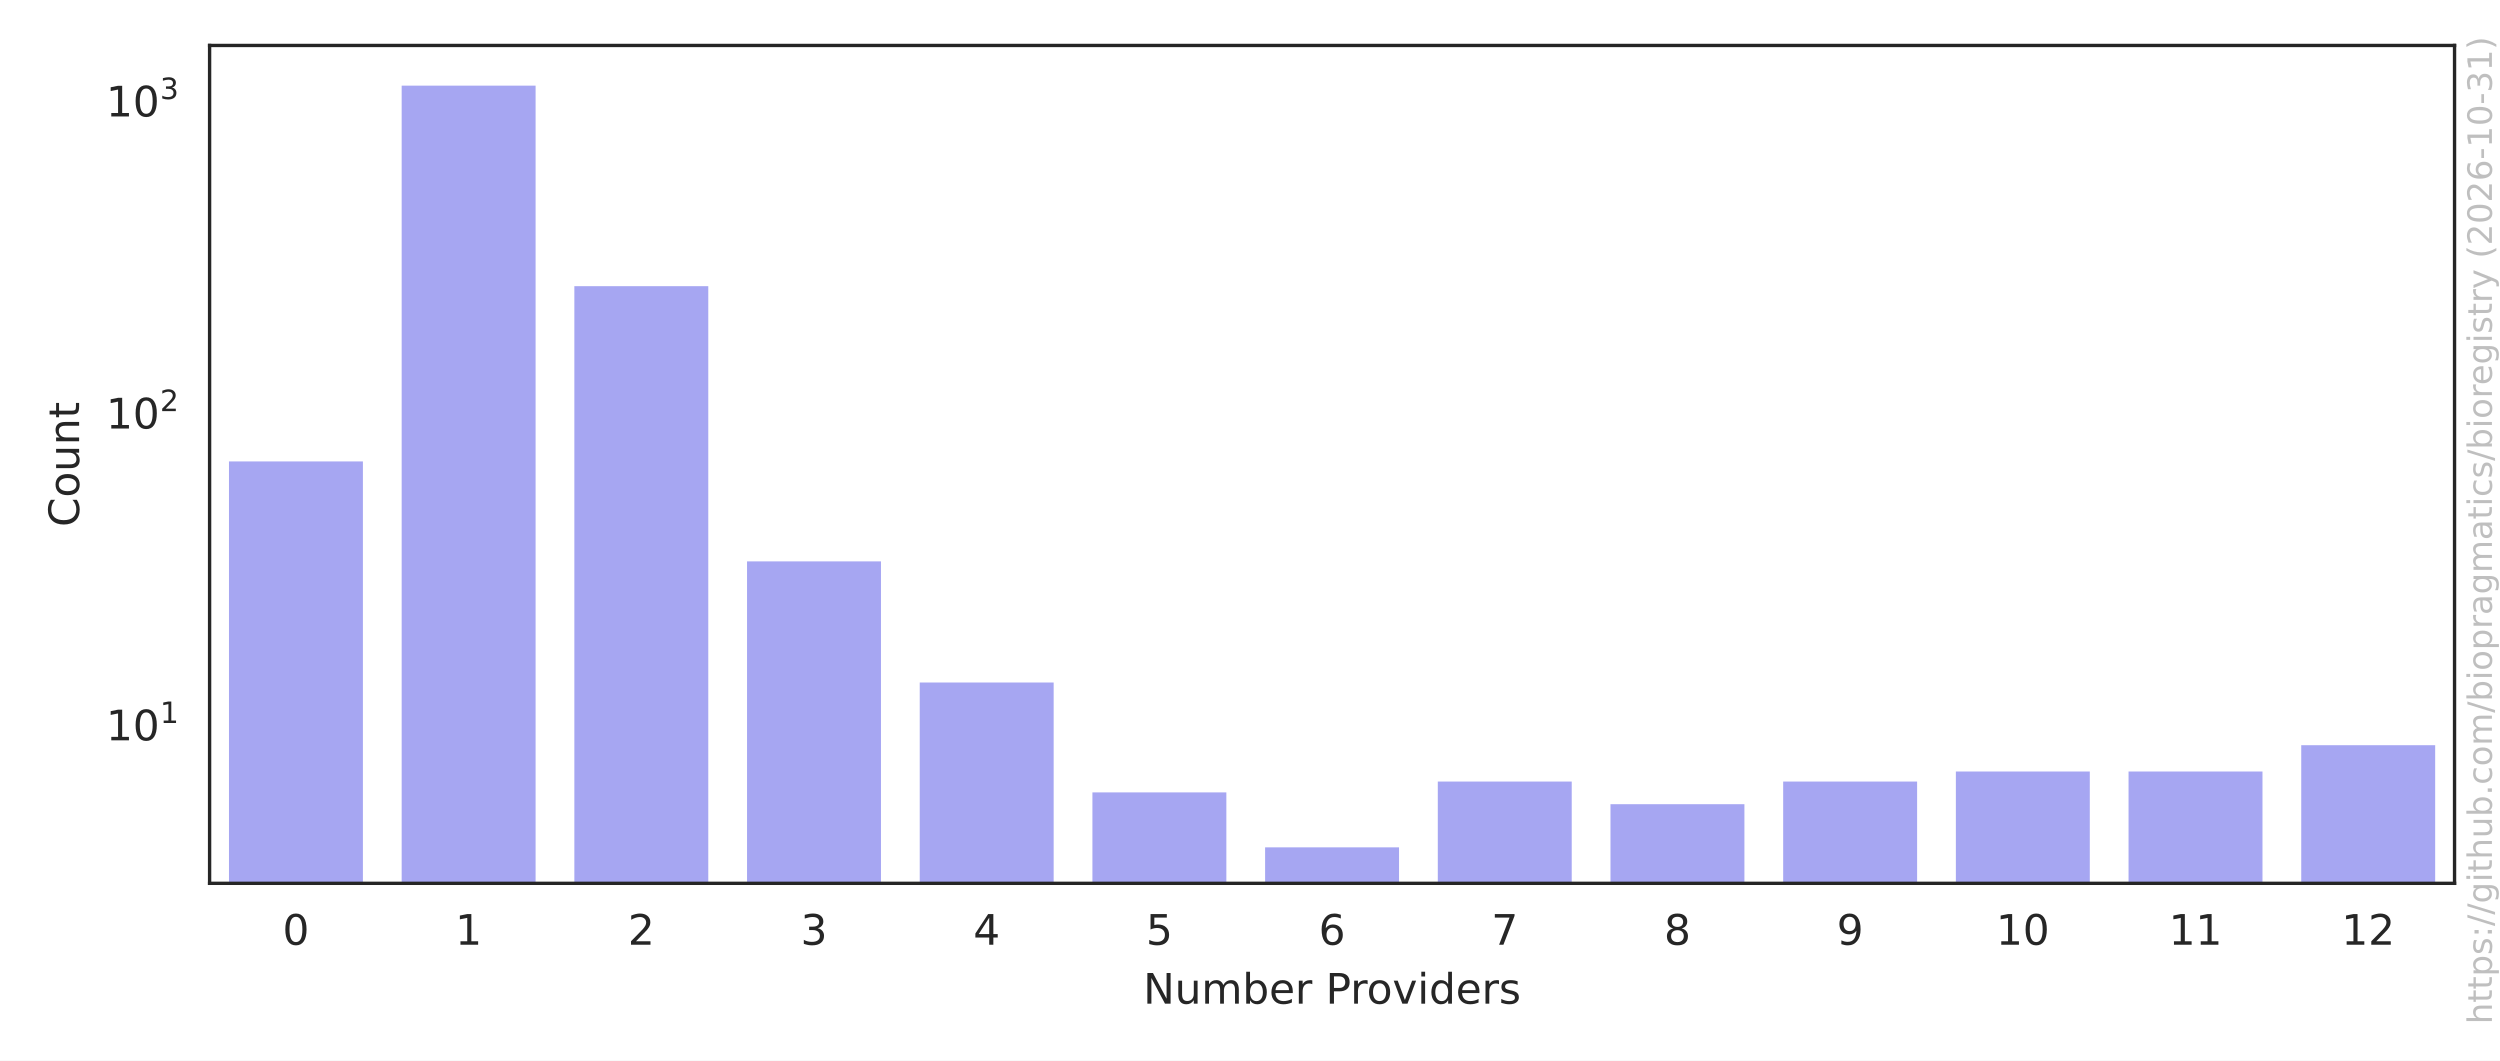
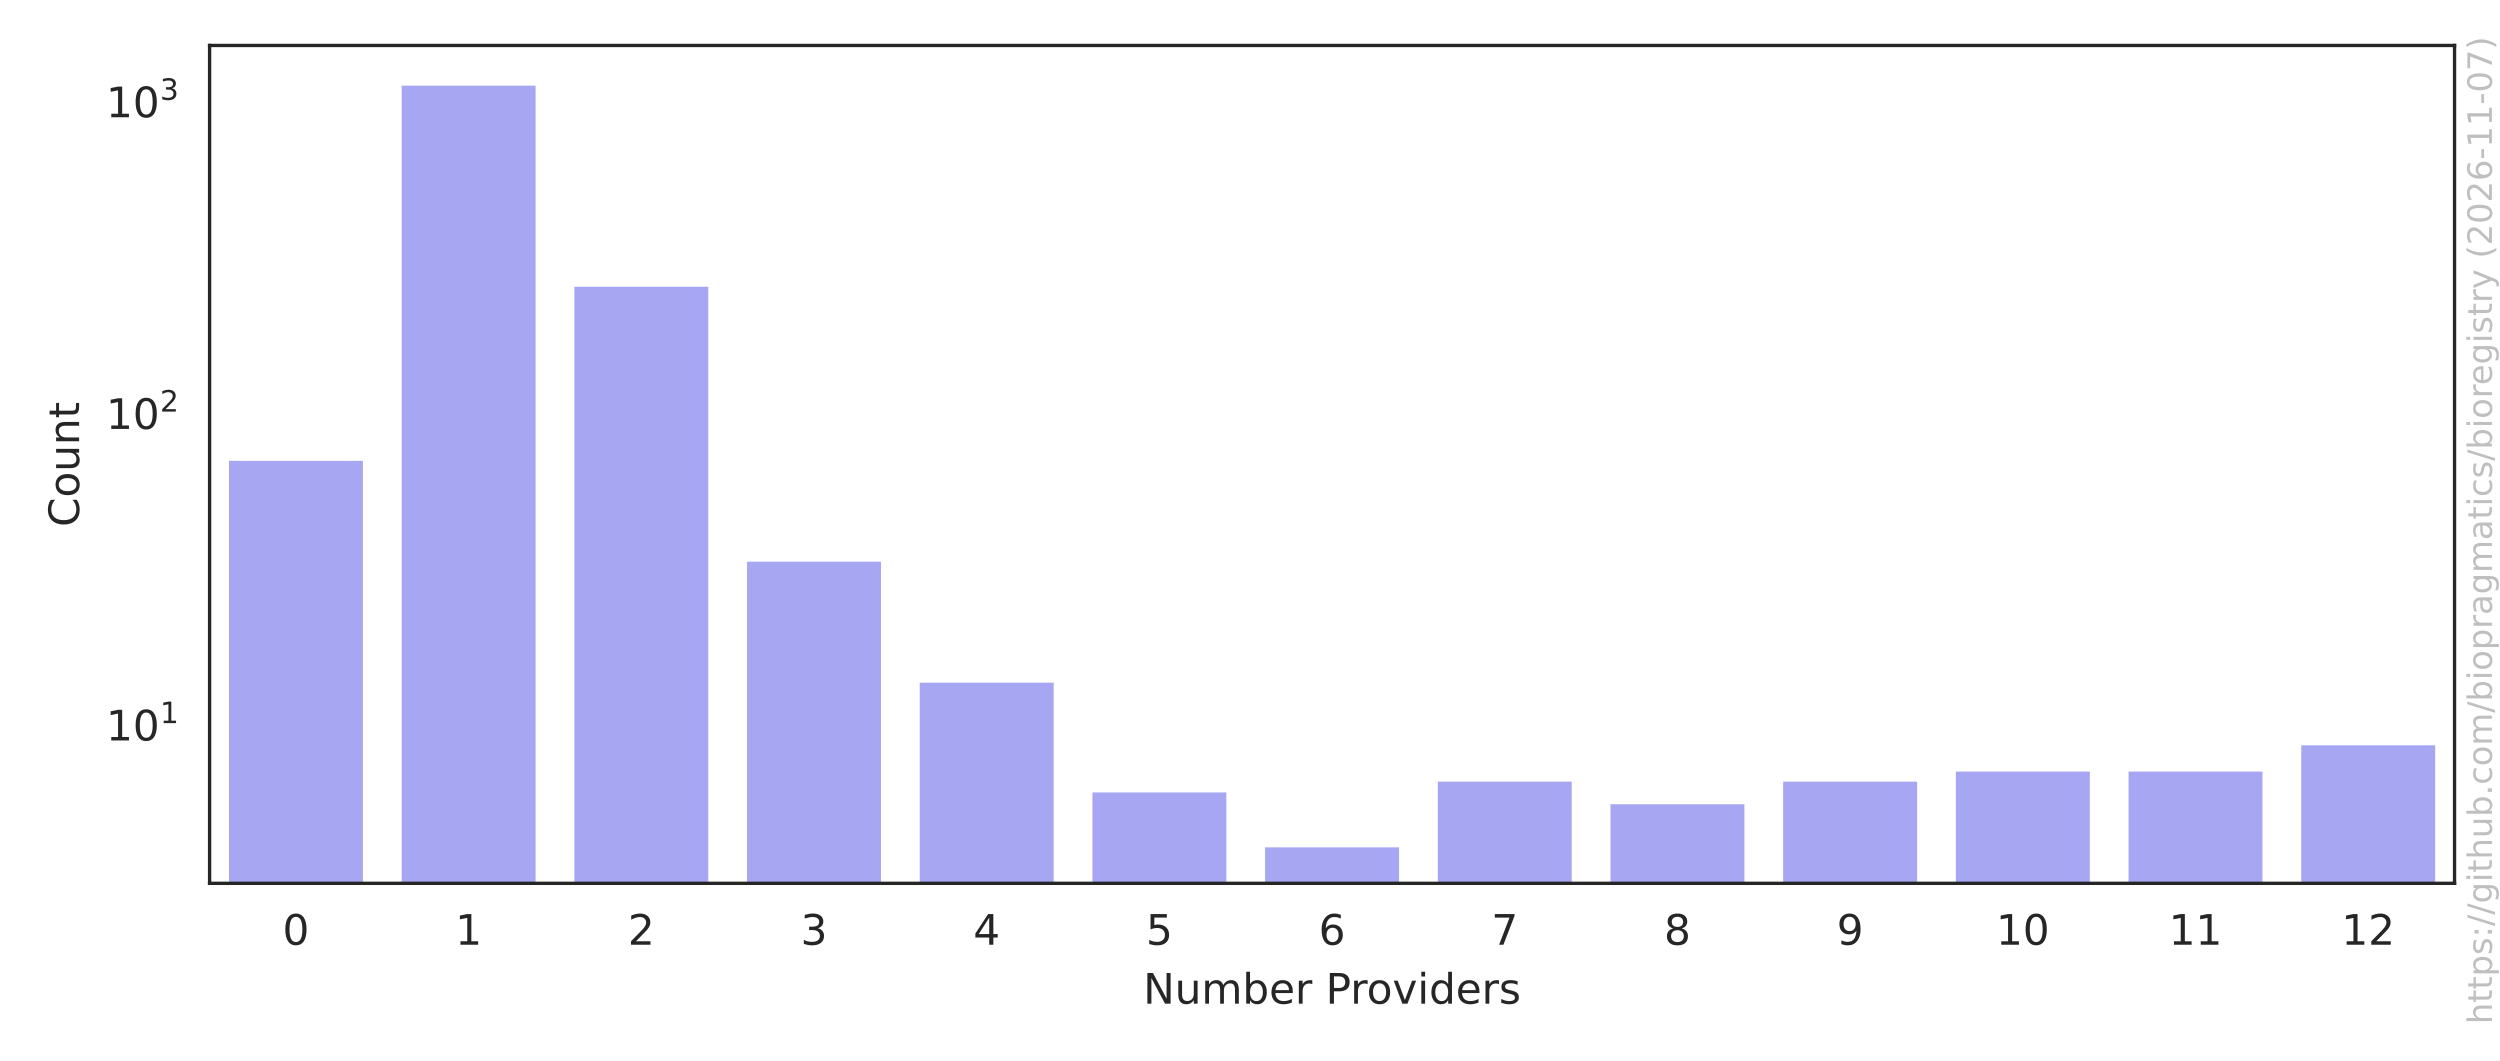
<svg xmlns="http://www.w3.org/2000/svg" xmlns:xlink="http://www.w3.org/1999/xlink" width="594pt" height="252pt" viewBox="0 0 594 252" version="1.1">
  <defs>
    <style type="text/css">*{stroke-linejoin: round; stroke-linecap: butt}</style>
  </defs>
  <g id="figure_1">
    <g id="patch_1">
      <path d="M 0 252  L 594 252  L 594 0  L 0 0  z " style="fill: #ffffff" />
    </g>
    <g id="axes_1">
      <g id="patch_2">
        <path d="M 49.8 209.878  L 583.2 209.878  L 583.2 10.8  L 49.8 10.8  z " style="fill: #ffffff" />
      </g>
      <g id="matplotlib.axis_1">
        <g id="xtick_1">
          <g id="text_1">
            <g style="fill: #262626" transform="translate(67.13414 224.4753) scale(0.1 -0.1)">
              <defs>
                <path id="DejaVuSans-13" d="M 2034 4250  Q 1547 4250 1301 3770  Q 1056 3291 1056 2328  Q 1056 1369 1301 889  Q 1547 409 2034 409  Q 2525 409 2770 889  Q 3016 1369 3016 2328  Q 3016 3291 2770 3770  Q 2525 4250 2034 4250  z M 2034 4750  Q 2819 4750 3233 4129  Q 3647 3509 3647 2328  Q 3647 1150 3233 529  Q 2819 -91 2034 -91  Q 1250 -91 836 529  Q 422 1150 422 2328  Q 422 3509 836 4129  Q 1250 4750 2034 4750  z " transform="scale(0.015625)" />
              </defs>
              <use xlink:href="#DejaVuSans-13" />
            </g>
          </g>
        </g>
        <g id="xtick_2">
          <g id="text_2">
            <g style="fill: #262626" transform="translate(108.1649 224.4753) scale(0.1 -0.1)">
              <defs>
                <path id="DejaVuSans-14" d="M 794 531  L 1825 531  L 1825 4091  L 703 3866  L 703 4441  L 1819 4666  L 2450 4666  L 2450 531  L 3481 531  L 3481 0  L 794 0  L 794 531  z " transform="scale(0.015625)" />
              </defs>
              <use xlink:href="#DejaVuSans-14" />
            </g>
          </g>
        </g>
        <g id="xtick_3">
          <g id="text_3">
            <g style="fill: #262626" transform="translate(149.1957 224.4753) scale(0.1 -0.1)">
              <defs>
                <path id="DejaVuSans-15" d="M 1228 531  L 3431 531  L 3431 0  L 469 0  L 469 531  Q 828 903 1448 1529  Q 2069 2156 2228 2338  Q 2531 2678 2651 2914  Q 2772 3150 2772 3378  Q 2772 3750 2511 3984  Q 2250 4219 1831 4219  Q 1534 4219 1204 4116  Q 875 4013 500 3803  L 500 4441  Q 881 4594 1212 4672  Q 1544 4750 1819 4750  Q 2544 4750 2975 4387  Q 3406 4025 3406 3419  Q 3406 3131 3298 2873  Q 3191 2616 2906 2266  Q 2828 2175 2409 1742  Q 1991 1309 1228 531  z " transform="scale(0.015625)" />
              </defs>
              <use xlink:href="#DejaVuSans-15" />
            </g>
          </g>
        </g>
        <g id="xtick_4">
          <g id="text_4">
            <g style="fill: #262626" transform="translate(190.2264 224.4753) scale(0.1 -0.1)">
              <defs>
                <path id="DejaVuSans-16" d="M 2597 2516  Q 3050 2419 3304 2112  Q 3559 1806 3559 1356  Q 3559 666 3084 287  Q 2609 -91 1734 -91  Q 1441 -91 1130 -33  Q 819 25 488 141  L 488 750  Q 750 597 1062 519  Q 1375 441 1716 441  Q 2309 441 2620 675  Q 2931 909 2931 1356  Q 2931 1769 2642 2001  Q 2353 2234 1838 2234  L 1294 2234  L 1294 2753  L 1863 2753  Q 2328 2753 2575 2939  Q 2822 3125 2822 3475  Q 2822 3834 2567 4026  Q 2313 4219 1838 4219  Q 1578 4219 1281 4162  Q 984 4106 628 3988  L 628 4550  Q 988 4650 1302 4700  Q 1616 4750 1894 4750  Q 2613 4750 3031 4423  Q 3450 4097 3450 3541  Q 3450 3153 3228 2886  Q 3006 2619 2597 2516  z " transform="scale(0.015625)" />
              </defs>
              <use xlink:href="#DejaVuSans-16" />
            </g>
          </g>
        </g>
        <g id="xtick_5">
          <g id="text_5">
            <g style="fill: #262626" transform="translate(231.2572 224.4753) scale(0.1 -0.1)">
              <defs>
                <path id="DejaVuSans-17" d="M 2419 4116  L 825 1625  L 2419 1625  L 2419 4116  z M 2253 4666  L 3047 4666  L 3047 1625  L 3713 1625  L 3713 1100  L 3047 1100  L 3047 0  L 2419 0  L 2419 1100  L 313 1100  L 313 1709  L 2253 4666  z " transform="scale(0.015625)" />
              </defs>
              <use xlink:href="#DejaVuSans-17" />
            </g>
          </g>
        </g>
        <g id="xtick_6">
          <g id="text_6">
            <g style="fill: #262626" transform="translate(272.288 224.4753) scale(0.1 -0.1)">
              <defs>
                <path id="DejaVuSans-18" d="M 691 4666  L 3169 4666  L 3169 4134  L 1269 4134  L 1269 2991  Q 1406 3038 1543 3061  Q 1681 3084 1819 3084  Q 2600 3084 3056 2656  Q 3513 2228 3513 1497  Q 3513 744 3044 326  Q 2575 -91 1722 -91  Q 1428 -91 1123 -41  Q 819 9 494 109  L 494 744  Q 775 591 1075 516  Q 1375 441 1709 441  Q 2250 441 2565 725  Q 2881 1009 2881 1497  Q 2881 1984 2565 2268  Q 2250 2553 1709 2553  Q 1456 2553 1204 2497  Q 953 2441 691 2322  L 691 4666  z " transform="scale(0.015625)" />
              </defs>
              <use xlink:href="#DejaVuSans-18" />
            </g>
          </g>
        </g>
        <g id="xtick_7">
          <g id="text_7">
            <g style="fill: #262626" transform="translate(313.3188 224.4753) scale(0.1 -0.1)">
              <defs>
                <path id="DejaVuSans-19" d="M 2113 2584  Q 1688 2584 1439 2293  Q 1191 2003 1191 1497  Q 1191 994 1439 701  Q 1688 409 2113 409  Q 2538 409 2786 701  Q 3034 994 3034 1497  Q 3034 2003 2786 2293  Q 2538 2584 2113 2584  z M 3366 4563  L 3366 3988  Q 3128 4100 2886 4159  Q 2644 4219 2406 4219  Q 1781 4219 1451 3797  Q 1122 3375 1075 2522  Q 1259 2794 1537 2939  Q 1816 3084 2150 3084  Q 2853 3084 3261 2657  Q 3669 2231 3669 1497  Q 3669 778 3244 343  Q 2819 -91 2113 -91  Q 1303 -91 875 529  Q 447 1150 447 2328  Q 447 3434 972 4092  Q 1497 4750 2381 4750  Q 2619 4750 2861 4703  Q 3103 4656 3366 4563  z " transform="scale(0.015625)" />
              </defs>
              <use xlink:href="#DejaVuSans-19" />
            </g>
          </g>
        </g>
        <g id="xtick_8">
          <g id="text_8">
            <g style="fill: #262626" transform="translate(354.3495 224.4753) scale(0.1 -0.1)">
              <defs>
                <path id="DejaVuSans-1a" d="M 525 4666  L 3525 4666  L 3525 4397  L 1831 0  L 1172 0  L 2766 4134  L 525 4134  L 525 4666  z " transform="scale(0.015625)" />
              </defs>
              <use xlink:href="#DejaVuSans-1a" />
            </g>
          </g>
        </g>
        <g id="xtick_9">
          <g id="text_9">
            <g style="fill: #262626" transform="translate(395.3803 224.4753) scale(0.1 -0.1)">
              <defs>
                <path id="DejaVuSans-1b" d="M 2034 2216  Q 1584 2216 1326 1975  Q 1069 1734 1069 1313  Q 1069 891 1326 650  Q 1584 409 2034 409  Q 2484 409 2743 651  Q 3003 894 3003 1313  Q 3003 1734 2745 1975  Q 2488 2216 2034 2216  z M 1403 2484  Q 997 2584 770 2862  Q 544 3141 544 3541  Q 544 4100 942 4425  Q 1341 4750 2034 4750  Q 2731 4750 3128 4425  Q 3525 4100 3525 3541  Q 3525 3141 3298 2862  Q 3072 2584 2669 2484  Q 3125 2378 3379 2068  Q 3634 1759 3634 1313  Q 3634 634 3220 271  Q 2806 -91 2034 -91  Q 1263 -91 848 271  Q 434 634 434 1313  Q 434 1759 690 2068  Q 947 2378 1403 2484  z M 1172 3481  Q 1172 3119 1398 2916  Q 1625 2713 2034 2713  Q 2441 2713 2670 2916  Q 2900 3119 2900 3481  Q 2900 3844 2670 4047  Q 2441 4250 2034 4250  Q 1625 4250 1398 4047  Q 1172 3844 1172 3481  z " transform="scale(0.015625)" />
              </defs>
              <use xlink:href="#DejaVuSans-1b" />
            </g>
          </g>
        </g>
        <g id="xtick_10">
          <g id="text_10">
            <g style="fill: #262626" transform="translate(436.4111 224.4753) scale(0.1 -0.1)">
              <defs>
                <path id="DejaVuSans-1c" d="M 703 97  L 703 672  Q 941 559 1184 500  Q 1428 441 1663 441  Q 2288 441 2617 861  Q 2947 1281 2994 2138  Q 2813 1869 2534 1725  Q 2256 1581 1919 1581  Q 1219 1581 811 2004  Q 403 2428 403 3163  Q 403 3881 828 4315  Q 1253 4750 1959 4750  Q 2769 4750 3195 4129  Q 3622 3509 3622 2328  Q 3622 1225 3098 567  Q 2575 -91 1691 -91  Q 1453 -91 1209 -44  Q 966 3 703 97  z M 1959 2075  Q 2384 2075 2632 2365  Q 2881 2656 2881 3163  Q 2881 3666 2632 3958  Q 2384 4250 1959 4250  Q 1534 4250 1286 3958  Q 1038 3666 1038 3163  Q 1038 2656 1286 2365  Q 1534 2075 1959 2075  z " transform="scale(0.015625)" />
              </defs>
              <use xlink:href="#DejaVuSans-1c" />
            </g>
          </g>
        </g>
        <g id="xtick_11">
          <g id="text_11">
            <g style="fill: #262626" transform="translate(474.2606 224.4753) scale(0.1 -0.1)">
              <use xlink:href="#DejaVuSans-14" />
              <use xlink:href="#DejaVuSans-13" transform="translate(63.625 0)" />
            </g>
          </g>
        </g>
        <g id="xtick_12">
          <g id="text_12">
            <g style="fill: #262626" transform="translate(515.2913 224.4753) scale(0.1 -0.1)">
              <use xlink:href="#DejaVuSans-14" />
              <use xlink:href="#DejaVuSans-14" transform="translate(63.625 0)" />
            </g>
          </g>
        </g>
        <g id="xtick_13">
          <g id="text_13">
            <g style="fill: #262626" transform="translate(556.3221 224.4753) scale(0.1 -0.1)">
              <use xlink:href="#DejaVuSans-14" />
              <use xlink:href="#DejaVuSans-15" transform="translate(63.625 0)" />
            </g>
          </g>
        </g>
        <g id="text_14">
          <g style="fill: #262626" transform="translate(271.6336 238.4761) scale(0.1 -0.1)">
            <defs>
              <path id="DejaVuSans-31" d="M 628 4666  L 1478 4666  L 3547 763  L 3547 4666  L 4159 4666  L 4159 0  L 3309 0  L 1241 3903  L 1241 0  L 628 0  L 628 4666  z " transform="scale(0.015625)" />
              <path id="DejaVuSans-58" d="M 544 1381  L 544 3500  L 1119 3500  L 1119 1403  Q 1119 906 1312 657  Q 1506 409 1894 409  Q 2359 409 2629 706  Q 2900 1003 2900 1516  L 2900 3500  L 3475 3500  L 3475 0  L 2900 0  L 2900 538  Q 2691 219 2414 64  Q 2138 -91 1772 -91  Q 1169 -91 856 284  Q 544 659 544 1381  z M 1991 3584  L 1991 3584  z " transform="scale(0.015625)" />
              <path id="DejaVuSans-50" d="M 3328 2828  Q 3544 3216 3844 3400  Q 4144 3584 4550 3584  Q 5097 3584 5394 3201  Q 5691 2819 5691 2113  L 5691 0  L 5113 0  L 5113 2094  Q 5113 2597 4934 2840  Q 4756 3084 4391 3084  Q 3944 3084 3684 2787  Q 3425 2491 3425 1978  L 3425 0  L 2847 0  L 2847 2094  Q 2847 2600 2669 2842  Q 2491 3084 2119 3084  Q 1678 3084 1418 2786  Q 1159 2488 1159 1978  L 1159 0  L 581 0  L 581 3500  L 1159 3500  L 1159 2956  Q 1356 3278 1631 3431  Q 1906 3584 2284 3584  Q 2666 3584 2933 3390  Q 3200 3197 3328 2828  z " transform="scale(0.015625)" />
              <path id="DejaVuSans-45" d="M 3116 1747  Q 3116 2381 2855 2742  Q 2594 3103 2138 3103  Q 1681 3103 1420 2742  Q 1159 2381 1159 1747  Q 1159 1113 1420 752  Q 1681 391 2138 391  Q 2594 391 2855 752  Q 3116 1113 3116 1747  z M 1159 2969  Q 1341 3281 1617 3432  Q 1894 3584 2278 3584  Q 2916 3584 3314 3078  Q 3713 2572 3713 1747  Q 3713 922 3314 415  Q 2916 -91 2278 -91  Q 1894 -91 1617 61  Q 1341 213 1159 525  L 1159 0  L 581 0  L 581 4863  L 1159 4863  L 1159 2969  z " transform="scale(0.015625)" />
              <path id="DejaVuSans-48" d="M 3597 1894  L 3597 1613  L 953 1613  Q 991 1019 1311 708  Q 1631 397 2203 397  Q 2534 397 2845 478  Q 3156 559 3463 722  L 3463 178  Q 3153 47 2828 -22  Q 2503 -91 2169 -91  Q 1331 -91 842 396  Q 353 884 353 1716  Q 353 2575 817 3079  Q 1281 3584 2069 3584  Q 2775 3584 3186 3129  Q 3597 2675 3597 1894  z M 3022 2063  Q 3016 2534 2758 2815  Q 2500 3097 2075 3097  Q 1594 3097 1305 2825  Q 1016 2553 972 2059  L 3022 2063  z " transform="scale(0.015625)" />
              <path id="DejaVuSans-55" d="M 2631 2963  Q 2534 3019 2420 3045  Q 2306 3072 2169 3072  Q 1681 3072 1420 2755  Q 1159 2438 1159 1844  L 1159 0  L 581 0  L 581 3500  L 1159 3500  L 1159 2956  Q 1341 3275 1631 3429  Q 1922 3584 2338 3584  Q 2397 3584 2469 3576  Q 2541 3569 2628 3553  L 2631 2963  z " transform="scale(0.015625)" />
              <path id="DejaVuSans-3" transform="scale(0.015625)" />
              <path id="DejaVuSans-33" d="M 1259 4147  L 1259 2394  L 2053 2394  Q 2494 2394 2734 2622  Q 2975 2850 2975 3272  Q 2975 3691 2734 3919  Q 2494 4147 2053 4147  L 1259 4147  z M 628 4666  L 2053 4666  Q 2838 4666 3239 4311  Q 3641 3956 3641 3272  Q 3641 2581 3239 2228  Q 2838 1875 2053 1875  L 1259 1875  L 1259 0  L 628 0  L 628 4666  z " transform="scale(0.015625)" />
              <path id="DejaVuSans-52" d="M 1959 3097  Q 1497 3097 1228 2736  Q 959 2375 959 1747  Q 959 1119 1226 758  Q 1494 397 1959 397  Q 2419 397 2687 759  Q 2956 1122 2956 1747  Q 2956 2369 2687 2733  Q 2419 3097 1959 3097  z M 1959 3584  Q 2709 3584 3137 3096  Q 3566 2609 3566 1747  Q 3566 888 3137 398  Q 2709 -91 1959 -91  Q 1206 -91 779 398  Q 353 888 353 1747  Q 353 2609 779 3096  Q 1206 3584 1959 3584  z " transform="scale(0.015625)" />
              <path id="DejaVuSans-59" d="M 191 3500  L 800 3500  L 1894 563  L 2988 3500  L 3597 3500  L 2284 0  L 1503 0  L 191 3500  z " transform="scale(0.015625)" />
              <path id="DejaVuSans-4c" d="M 603 3500  L 1178 3500  L 1178 0  L 603 0  L 603 3500  z M 603 4863  L 1178 4863  L 1178 4134  L 603 4134  L 603 4863  z " transform="scale(0.015625)" />
              <path id="DejaVuSans-47" d="M 2906 2969  L 2906 4863  L 3481 4863  L 3481 0  L 2906 0  L 2906 525  Q 2725 213 2448 61  Q 2172 -91 1784 -91  Q 1150 -91 751 415  Q 353 922 353 1747  Q 353 2572 751 3078  Q 1150 3584 1784 3584  Q 2172 3584 2448 3432  Q 2725 3281 2906 2969  z M 947 1747  Q 947 1113 1208 752  Q 1469 391 1925 391  Q 2381 391 2643 752  Q 2906 1113 2906 1747  Q 2906 2381 2643 2742  Q 2381 3103 1925 3103  Q 1469 3103 1208 2742  Q 947 2381 947 1747  z " transform="scale(0.015625)" />
              <path id="DejaVuSans-56" d="M 2834 3397  L 2834 2853  Q 2591 2978 2328 3040  Q 2066 3103 1784 3103  Q 1356 3103 1142 2972  Q 928 2841 928 2578  Q 928 2378 1081 2264  Q 1234 2150 1697 2047  L 1894 2003  Q 2506 1872 2764 1633  Q 3022 1394 3022 966  Q 3022 478 2636 193  Q 2250 -91 1575 -91  Q 1294 -91 989 -36  Q 684 19 347 128  L 347 722  Q 666 556 975 473  Q 1284 391 1588 391  Q 1994 391 2212 530  Q 2431 669 2431 922  Q 2431 1156 2273 1281  Q 2116 1406 1581 1522  L 1381 1569  Q 847 1681 609 1914  Q 372 2147 372 2553  Q 372 3047 722 3315  Q 1072 3584 1716 3584  Q 2034 3584 2315 3537  Q 2597 3491 2834 3397  z " transform="scale(0.015625)" />
            </defs>
            <use xlink:href="#DejaVuSans-31" />
            <use xlink:href="#DejaVuSans-58" transform="translate(74.8125 0)" />
            <use xlink:href="#DejaVuSans-50" transform="translate(138.1875 0)" />
            <use xlink:href="#DejaVuSans-45" transform="translate(235.5938 0)" />
            <use xlink:href="#DejaVuSans-48" transform="translate(299.0781 0)" />
            <use xlink:href="#DejaVuSans-55" transform="translate(360.6094 0)" />
            <use xlink:href="#DejaVuSans-3" transform="translate(401.7188 0)" />
            <use xlink:href="#DejaVuSans-33" transform="translate(433.5 0)" />
            <use xlink:href="#DejaVuSans-55" transform="translate(492.0469 0)" />
            <use xlink:href="#DejaVuSans-52" transform="translate(530.9531 0)" />
            <use xlink:href="#DejaVuSans-59" transform="translate(592.1406 0)" />
            <use xlink:href="#DejaVuSans-4c" transform="translate(651.3281 0)" />
            <use xlink:href="#DejaVuSans-47" transform="translate(679.1094 0)" />
            <use xlink:href="#DejaVuSans-48" transform="translate(742.5938 0)" />
            <use xlink:href="#DejaVuSans-55" transform="translate(804.125 0)" />
            <use xlink:href="#DejaVuSans-56" transform="translate(845.2344 0)" />
          </g>
        </g>
      </g>
      <g id="matplotlib.axis_2">
        <g id="ytick_1">
          <g id="text_15">
-             <g style="fill: #262626" transform="translate(25.2 175.976) scale(0.1 -0.1)">
+             <g style="fill: #262626" transform="translate(25.2 176.0068) scale(0.1 -0.1)">
              <use xlink:href="#DejaVuSans-14" transform="translate(0 0.665625)" />
              <use xlink:href="#DejaVuSans-13" transform="translate(63.62305 0.665625)" />
              <use xlink:href="#DejaVuSans-14" transform="translate(128.2031 41.96563) scale(0.7)" />
            </g>
          </g>
        </g>
        <g id="ytick_2">
          <g id="text_16">
-             <g style="fill: #262626" transform="translate(25.2 101.8876) scale(0.1 -0.1)">
+             <g style="fill: #262626" transform="translate(25.2 101.9957) scale(0.1 -0.1)">
              <use xlink:href="#DejaVuSans-14" transform="translate(0 0.746875)" />
              <use xlink:href="#DejaVuSans-13" transform="translate(63.62305 0.746875)" />
              <use xlink:href="#DejaVuSans-15" transform="translate(128.2031 42.04688) scale(0.7)" />
            </g>
          </g>
        </g>
        <g id="ytick_3">
          <g id="text_17">
-             <g style="fill: #262626" transform="translate(25.2 27.74922) scale(0.1 -0.1)">
+             <g style="fill: #262626" transform="translate(25.2 27.93462) scale(0.1 -0.1)">
              <use xlink:href="#DejaVuSans-14" transform="translate(0 0.746875)" />
              <use xlink:href="#DejaVuSans-13" transform="translate(63.62305 0.746875)" />
              <use xlink:href="#DejaVuSans-16" transform="translate(128.2031 42.04688) scale(0.7)" />
            </g>
          </g>
        </g>
        <g id="ytick_4" />
        <g id="ytick_5" />
        <g id="ytick_6" />
        <g id="ytick_7" />
        <g id="ytick_8" />
        <g id="ytick_9" />
        <g id="ytick_10" />
        <g id="ytick_11" />
        <g id="ytick_12" />
        <g id="ytick_13" />
        <g id="ytick_14" />
        <g id="ytick_15" />
        <g id="ytick_16" />
        <g id="ytick_17" />
        <g id="ytick_18" />
        <g id="ytick_19" />
        <g id="ytick_20" />
        <g id="ytick_21" />
        <g id="ytick_22" />
        <g id="ytick_23" />
        <g id="ytick_24" />
        <g id="ytick_25" />
        <g id="text_18">
          <g style="fill: #262626" transform="translate(18.79766 125.1873) rotate(-90) scale(0.1 -0.1)">
            <defs>
              <path id="DejaVuSans-26" d="M 4122 4306  L 4122 3641  Q 3803 3938 3442 4084  Q 3081 4231 2675 4231  Q 1875 4231 1450 3742  Q 1025 3253 1025 2328  Q 1025 1406 1450 917  Q 1875 428 2675 428  Q 3081 428 3442 575  Q 3803 722 4122 1019  L 4122 359  Q 3791 134 3420 21  Q 3050 -91 2638 -91  Q 1578 -91 968 557  Q 359 1206 359 2328  Q 359 3453 968 4101  Q 1578 4750 2638 4750  Q 3056 4750 3426 4639  Q 3797 4528 4122 4306  z " transform="scale(0.015625)" />
              <path id="DejaVuSans-51" d="M 3513 2113  L 3513 0  L 2938 0  L 2938 2094  Q 2938 2591 2744 2837  Q 2550 3084 2163 3084  Q 1697 3084 1428 2787  Q 1159 2491 1159 1978  L 1159 0  L 581 0  L 581 3500  L 1159 3500  L 1159 2956  Q 1366 3272 1645 3428  Q 1925 3584 2291 3584  Q 2894 3584 3203 3211  Q 3513 2838 3513 2113  z " transform="scale(0.015625)" />
              <path id="DejaVuSans-57" d="M 1172 4494  L 1172 3500  L 2356 3500  L 2356 3053  L 1172 3053  L 1172 1153  Q 1172 725 1289 603  Q 1406 481 1766 481  L 2356 481  L 2356 0  L 1766 0  Q 1100 0 847 248  Q 594 497 594 1153  L 594 3053  L 172 3053  L 172 3500  L 594 3500  L 594 4494  L 1172 4494  z " transform="scale(0.015625)" />
            </defs>
            <use xlink:href="#DejaVuSans-26" />
            <use xlink:href="#DejaVuSans-52" transform="translate(69.82812 0)" />
            <use xlink:href="#DejaVuSans-58" transform="translate(131.0156 0)" />
            <use xlink:href="#DejaVuSans-51" transform="translate(194.3906 0)" />
            <use xlink:href="#DejaVuSans-57" transform="translate(257.7656 0)" />
          </g>
        </g>
      </g>
      <g id="patch_3">
-         <path d="M 53.903 74383.87  L 86.728 74383.87  L 86.728 109.135  L 53.903 109.135  z " clip-path="url(#p91727b15ef)" style="fill: #2020df; opacity: 0.4; stroke: #ffffff; stroke-linejoin: miter" />
+         <path d="M 53.903 74306.509  L 86.728 74306.509  L 86.728 108.998  L 53.903 108.998  z " clip-path="url(#p91727b15ef)" style="fill: #2020df; opacity: 0.4; stroke: #ffffff; stroke-linejoin: miter" />
      </g>
      <g id="patch_4">
-         <path d="M 94.934 74383.87  L 127.758 74383.87  L 127.758 19.849  L 94.934 19.849  z " clip-path="url(#p91727b15ef)" style="fill: #2020df; opacity: 0.4; stroke: #ffffff; stroke-linejoin: miter" />
+         <path d="M 94.934 74306.509  L 127.758 74306.509  L 127.758 19.849  L 94.934 19.849  z " clip-path="url(#p91727b15ef)" style="fill: #2020df; opacity: 0.4; stroke: #ffffff; stroke-linejoin: miter" />
      </g>
      <g id="patch_5">
-         <path d="M 135.965 74383.87  L 168.789 74383.87  L 168.789 67.492  L 135.965 67.492  z " clip-path="url(#p91727b15ef)" style="fill: #2020df; opacity: 0.4; stroke: #ffffff; stroke-linejoin: miter" />
+         <path d="M 135.965 74306.509  L 168.789 74306.509  L 168.789 67.631  L 135.965 67.631  z " clip-path="url(#p91727b15ef)" style="fill: #2020df; opacity: 0.4; stroke: #ffffff; stroke-linejoin: miter" />
      </g>
      <g id="patch_6">
-         <path d="M 176.995 74383.87  L 209.82 74383.87  L 209.82 132.884  L 176.995 132.884  z " clip-path="url(#p91727b15ef)" style="fill: #2020df; opacity: 0.4; stroke: #ffffff; stroke-linejoin: miter" />
+         <path d="M 176.995 74306.509  L 209.82 74306.509  L 209.82 132.955  L 176.995 132.955  z " clip-path="url(#p91727b15ef)" style="fill: #2020df; opacity: 0.4; stroke: #ffffff; stroke-linejoin: miter" />
      </g>
      <g id="patch_7">
-         <path d="M 218.026 74383.87  L 250.851 74383.87  L 250.851 161.663  L 218.026 161.663  z " clip-path="url(#p91727b15ef)" style="fill: #2020df; opacity: 0.4; stroke: #ffffff; stroke-linejoin: miter" />
+         <path d="M 218.026 74306.509  L 250.851 74306.509  L 250.851 161.704  L 218.026 161.704  z " clip-path="url(#p91727b15ef)" style="fill: #2020df; opacity: 0.4; stroke: #ffffff; stroke-linejoin: miter" />
      </g>
      <g id="patch_8">
-         <path d="M 259.057 74383.87  L 291.882 74383.87  L 291.882 187.774  L 259.057 187.774  z " clip-path="url(#p91727b15ef)" style="fill: #2020df; opacity: 0.4; stroke: #ffffff; stroke-linejoin: miter" />
+         <path d="M 259.057 74306.509  L 291.882 74306.509  L 291.882 187.787  L 259.057 187.787  z " clip-path="url(#p91727b15ef)" style="fill: #2020df; opacity: 0.4; stroke: #ffffff; stroke-linejoin: miter" />
      </g>
      <g id="patch_9">
-         <path d="M 300.088 74383.87  L 332.912 74383.87  L 332.912 200.829  L 300.088 200.829  z " clip-path="url(#p91727b15ef)" style="fill: #2020df; opacity: 0.4; stroke: #ffffff; stroke-linejoin: miter" />
+         <path d="M 300.088 74306.509  L 332.912 74306.509  L 332.912 200.829  L 300.088 200.829  z " clip-path="url(#p91727b15ef)" style="fill: #2020df; opacity: 0.4; stroke: #ffffff; stroke-linejoin: miter" />
      </g>
      <g id="patch_10">
-         <path d="M 341.118 74383.87  L 373.943 74383.87  L 373.943 185.196  L 341.118 185.196  z " clip-path="url(#p91727b15ef)" style="fill: #2020df; opacity: 0.4; stroke: #ffffff; stroke-linejoin: miter" />
+         <path d="M 341.118 74306.509  L 373.943 74306.509  L 373.943 185.213  L 341.118 185.213  z " clip-path="url(#p91727b15ef)" style="fill: #2020df; opacity: 0.4; stroke: #ffffff; stroke-linejoin: miter" />
      </g>
      <g id="patch_11">
-         <path d="M 382.149 74383.87  L 414.974 74383.87  L 414.974 190.575  L 382.149 190.575  z " clip-path="url(#p91727b15ef)" style="fill: #2020df; opacity: 0.4; stroke: #ffffff; stroke-linejoin: miter" />
+         <path d="M 382.149 74306.509  L 414.974 74306.509  L 414.974 190.586  L 382.149 190.586  z " clip-path="url(#p91727b15ef)" style="fill: #2020df; opacity: 0.4; stroke: #ffffff; stroke-linejoin: miter" />
      </g>
      <g id="patch_12">
-         <path d="M 423.18 74383.87  L 456.005 74383.87  L 456.005 185.196  L 423.18 185.196  z " clip-path="url(#p91727b15ef)" style="fill: #2020df; opacity: 0.4; stroke: #ffffff; stroke-linejoin: miter" />
+         <path d="M 423.18 74306.509  L 456.005 74306.509  L 456.005 185.213  L 423.18 185.213  z " clip-path="url(#p91727b15ef)" style="fill: #2020df; opacity: 0.4; stroke: #ffffff; stroke-linejoin: miter" />
      </g>
      <g id="patch_13">
-         <path d="M 464.211 74383.87  L 497.035 74383.87  L 497.035 182.81  L 464.211 182.81  z " clip-path="url(#p91727b15ef)" style="fill: #2020df; opacity: 0.4; stroke: #ffffff; stroke-linejoin: miter" />
+         <path d="M 464.211 74306.509  L 497.035 74306.509  L 497.035 182.829  L 464.211 182.829  z " clip-path="url(#p91727b15ef)" style="fill: #2020df; opacity: 0.4; stroke: #ffffff; stroke-linejoin: miter" />
      </g>
      <g id="patch_14">
-         <path d="M 505.242 74383.87  L 538.066 74383.87  L 538.066 182.81  L 505.242 182.81  z " clip-path="url(#p91727b15ef)" style="fill: #2020df; opacity: 0.4; stroke: #ffffff; stroke-linejoin: miter" />
+         <path d="M 505.242 74306.509  L 538.066 74306.509  L 538.066 182.829  L 505.242 182.829  z " clip-path="url(#p91727b15ef)" style="fill: #2020df; opacity: 0.4; stroke: #ffffff; stroke-linejoin: miter" />
      </g>
      <g id="patch_15">
-         <path d="M 546.272 74383.87  L 579.097 74383.87  L 579.097 176.559  L 546.272 176.559  z " clip-path="url(#p91727b15ef)" style="fill: #2020df; opacity: 0.4; stroke: #ffffff; stroke-linejoin: miter" />
+         <path d="M 546.272 74306.509  L 579.097 74306.509  L 579.097 176.584  L 546.272 176.584  z " clip-path="url(#p91727b15ef)" style="fill: #2020df; opacity: 0.4; stroke: #ffffff; stroke-linejoin: miter" />
      </g>
      <g id="patch_16">
        <path d="M 49.8 209.878  L 49.8 10.8  " style="fill: none; stroke: #262626; stroke-width: 0.8; stroke-linejoin: miter; stroke-linecap: square" />
      </g>
      <g id="patch_17">
        <path d="M 583.2 209.878  L 583.2 10.8  " style="fill: none; stroke: #262626; stroke-width: 0.8; stroke-linejoin: miter; stroke-linecap: square" />
      </g>
      <g id="patch_18">
        <path d="M 49.8 209.878  L 583.2 209.878  " style="fill: none; stroke: #262626; stroke-width: 0.8; stroke-linejoin: miter; stroke-linecap: square" />
      </g>
      <g id="patch_19">
        <path d="M 49.8 10.8  L 583.2 10.8  " style="fill: none; stroke: #262626; stroke-width: 0.8; stroke-linejoin: miter; stroke-linecap: square" />
      </g>
    </g>
    <g id="text_19">
      <g style="fill: #808080; opacity: 0.5" transform="translate(592.0781 243.3256) rotate(-90) scale(0.08 -0.08)">
        <defs>
          <path id="DejaVuSans-4b" d="M 3513 2113  L 3513 0  L 2938 0  L 2938 2094  Q 2938 2591 2744 2837  Q 2550 3084 2163 3084  Q 1697 3084 1428 2787  Q 1159 2491 1159 1978  L 1159 0  L 581 0  L 581 4863  L 1159 4863  L 1159 2956  Q 1366 3272 1645 3428  Q 1925 3584 2291 3584  Q 2894 3584 3203 3211  Q 3513 2838 3513 2113  z " transform="scale(0.015625)" />
          <path id="DejaVuSans-53" d="M 1159 525  L 1159 -1331  L 581 -1331  L 581 3500  L 1159 3500  L 1159 2969  Q 1341 3281 1617 3432  Q 1894 3584 2278 3584  Q 2916 3584 3314 3078  Q 3713 2572 3713 1747  Q 3713 922 3314 415  Q 2916 -91 2278 -91  Q 1894 -91 1617 61  Q 1341 213 1159 525  z M 3116 1747  Q 3116 2381 2855 2742  Q 2594 3103 2138 3103  Q 1681 3103 1420 2742  Q 1159 2381 1159 1747  Q 1159 1113 1420 752  Q 1681 391 2138 391  Q 2594 391 2855 752  Q 3116 1113 3116 1747  z " transform="scale(0.015625)" />
          <path id="DejaVuSans-1d" d="M 750 794  L 1409 794  L 1409 0  L 750 0  L 750 794  z M 750 3309  L 1409 3309  L 1409 2516  L 750 2516  L 750 3309  z " transform="scale(0.015625)" />
          <path id="DejaVuSans-12" d="M 1625 4666  L 2156 4666  L 531 -594  L 0 -594  L 1625 4666  z " transform="scale(0.015625)" />
          <path id="DejaVuSans-4a" d="M 2906 1791  Q 2906 2416 2648 2759  Q 2391 3103 1925 3103  Q 1463 3103 1205 2759  Q 947 2416 947 1791  Q 947 1169 1205 825  Q 1463 481 1925 481  Q 2391 481 2648 825  Q 2906 1169 2906 1791  z M 3481 434  Q 3481 -459 3084 -895  Q 2688 -1331 1869 -1331  Q 1566 -1331 1297 -1286  Q 1028 -1241 775 -1147  L 775 -588  Q 1028 -725 1275 -790  Q 1522 -856 1778 -856  Q 2344 -856 2625 -561  Q 2906 -266 2906 331  L 2906 616  Q 2728 306 2450 153  Q 2172 0 1784 0  Q 1141 0 747 490  Q 353 981 353 1791  Q 353 2603 747 3093  Q 1141 3584 1784 3584  Q 2172 3584 2450 3431  Q 2728 3278 2906 2969  L 2906 3500  L 3481 3500  L 3481 434  z " transform="scale(0.015625)" />
          <path id="DejaVuSans-11" d="M 684 794  L 1344 794  L 1344 0  L 684 0  L 684 794  z " transform="scale(0.015625)" />
          <path id="DejaVuSans-46" d="M 3122 3366  L 3122 2828  Q 2878 2963 2633 3030  Q 2388 3097 2138 3097  Q 1578 3097 1268 2742  Q 959 2388 959 1747  Q 959 1106 1268 751  Q 1578 397 2138 397  Q 2388 397 2633 464  Q 2878 531 3122 666  L 3122 134  Q 2881 22 2623 -34  Q 2366 -91 2075 -91  Q 1284 -91 818 406  Q 353 903 353 1747  Q 353 2603 823 3093  Q 1294 3584 2113 3584  Q 2378 3584 2631 3529  Q 2884 3475 3122 3366  z " transform="scale(0.015625)" />
          <path id="DejaVuSans-44" d="M 2194 1759  Q 1497 1759 1228 1600  Q 959 1441 959 1056  Q 959 750 1161 570  Q 1363 391 1709 391  Q 2188 391 2477 730  Q 2766 1069 2766 1631  L 2766 1759  L 2194 1759  z M 3341 1997  L 3341 0  L 2766 0  L 2766 531  Q 2569 213 2275 61  Q 1981 -91 1556 -91  Q 1019 -91 701 211  Q 384 513 384 1019  Q 384 1609 779 1909  Q 1175 2209 1959 2209  L 2766 2209  L 2766 2266  Q 2766 2663 2505 2880  Q 2244 3097 1772 3097  Q 1472 3097 1187 3025  Q 903 2953 641 2809  L 641 3341  Q 956 3463 1253 3523  Q 1550 3584 1831 3584  Q 2591 3584 2966 3190  Q 3341 2797 3341 1997  z " transform="scale(0.015625)" />
          <path id="DejaVuSans-5c" d="M 2059 -325  Q 1816 -950 1584 -1140  Q 1353 -1331 966 -1331  L 506 -1331  L 506 -850  L 844 -850  Q 1081 -850 1212 -737  Q 1344 -625 1503 -206  L 1606 56  L 191 3500  L 800 3500  L 1894 763  L 2988 3500  L 3597 3500  L 2059 -325  z " transform="scale(0.015625)" />
          <path id="DejaVuSans-b" d="M 1984 4856  Q 1566 4138 1362 3434  Q 1159 2731 1159 2009  Q 1159 1288 1364 580  Q 1569 -128 1984 -844  L 1484 -844  Q 1016 -109 783 600  Q 550 1309 550 2009  Q 550 2706 781 3412  Q 1013 4119 1484 4856  L 1984 4856  z " transform="scale(0.015625)" />
          <path id="DejaVuSans-10" d="M 313 2009  L 1997 2009  L 1997 1497  L 313 1497  L 313 2009  z " transform="scale(0.015625)" />
          <path id="DejaVuSans-c" d="M 513 4856  L 1013 4856  Q 1481 4119 1714 3412  Q 1947 2706 1947 2009  Q 1947 1309 1714 600  Q 1481 -109 1013 -844  L 513 -844  Q 928 -128 1133 580  Q 1338 1288 1338 2009  Q 1338 2731 1133 3434  Q 928 4138 513 4856  z " transform="scale(0.015625)" />
        </defs>
        <use xlink:href="#DejaVuSans-4b" />
        <use xlink:href="#DejaVuSans-57" transform="translate(63.375 0)" />
        <use xlink:href="#DejaVuSans-57" transform="translate(102.5781 0)" />
        <use xlink:href="#DejaVuSans-53" transform="translate(141.7812 0)" />
        <use xlink:href="#DejaVuSans-56" transform="translate(205.2656 0)" />
        <use xlink:href="#DejaVuSans-1d" transform="translate(257.3594 0)" />
        <use xlink:href="#DejaVuSans-12" transform="translate(291.0469 0)" />
        <use xlink:href="#DejaVuSans-12" transform="translate(324.7344 0)" />
        <use xlink:href="#DejaVuSans-4a" transform="translate(358.4219 0)" />
        <use xlink:href="#DejaVuSans-4c" transform="translate(421.9062 0)" />
        <use xlink:href="#DejaVuSans-57" transform="translate(449.6875 0)" />
        <use xlink:href="#DejaVuSans-4b" transform="translate(488.8906 0)" />
        <use xlink:href="#DejaVuSans-58" transform="translate(552.2656 0)" />
        <use xlink:href="#DejaVuSans-45" transform="translate(615.6406 0)" />
        <use xlink:href="#DejaVuSans-11" transform="translate(679.125 0)" />
        <use xlink:href="#DejaVuSans-46" transform="translate(710.9062 0)" />
        <use xlink:href="#DejaVuSans-52" transform="translate(765.8906 0)" />
        <use xlink:href="#DejaVuSans-50" transform="translate(827.0781 0)" />
        <use xlink:href="#DejaVuSans-12" transform="translate(924.4844 0)" />
        <use xlink:href="#DejaVuSans-45" transform="translate(958.1719 0)" />
        <use xlink:href="#DejaVuSans-4c" transform="translate(1021.656 0)" />
        <use xlink:href="#DejaVuSans-52" transform="translate(1049.438 0)" />
        <use xlink:href="#DejaVuSans-53" transform="translate(1110.625 0)" />
        <use xlink:href="#DejaVuSans-55" transform="translate(1174.109 0)" />
        <use xlink:href="#DejaVuSans-44" transform="translate(1215.219 0)" />
        <use xlink:href="#DejaVuSans-4a" transform="translate(1276.5 0)" />
        <use xlink:href="#DejaVuSans-50" transform="translate(1339.984 0)" />
        <use xlink:href="#DejaVuSans-44" transform="translate(1437.391 0)" />
        <use xlink:href="#DejaVuSans-57" transform="translate(1498.672 0)" />
        <use xlink:href="#DejaVuSans-4c" transform="translate(1537.875 0)" />
        <use xlink:href="#DejaVuSans-46" transform="translate(1565.656 0)" />
        <use xlink:href="#DejaVuSans-56" transform="translate(1620.641 0)" />
        <use xlink:href="#DejaVuSans-12" transform="translate(1672.734 0)" />
        <use xlink:href="#DejaVuSans-45" transform="translate(1706.422 0)" />
        <use xlink:href="#DejaVuSans-4c" transform="translate(1769.906 0)" />
        <use xlink:href="#DejaVuSans-52" transform="translate(1797.688 0)" />
        <use xlink:href="#DejaVuSans-55" transform="translate(1858.875 0)" />
        <use xlink:href="#DejaVuSans-48" transform="translate(1897.781 0)" />
        <use xlink:href="#DejaVuSans-4a" transform="translate(1959.312 0)" />
        <use xlink:href="#DejaVuSans-4c" transform="translate(2022.797 0)" />
        <use xlink:href="#DejaVuSans-56" transform="translate(2050.578 0)" />
        <use xlink:href="#DejaVuSans-57" transform="translate(2102.672 0)" />
        <use xlink:href="#DejaVuSans-55" transform="translate(2141.875 0)" />
        <use xlink:href="#DejaVuSans-5c" transform="translate(2182.984 0)" />
        <use xlink:href="#DejaVuSans-3" transform="translate(2242.172 0)" />
        <use xlink:href="#DejaVuSans-b" transform="translate(2273.953 0)" />
        <use xlink:href="#DejaVuSans-15" transform="translate(2312.969 0)" />
        <use xlink:href="#DejaVuSans-13" transform="translate(2376.594 0)" />
        <use xlink:href="#DejaVuSans-15" transform="translate(2440.219 0)" />
        <use xlink:href="#DejaVuSans-19" transform="translate(2503.844 0)" />
        <use xlink:href="#DejaVuSans-10" transform="translate(2567.469 0)" />
        <use xlink:href="#DejaVuSans-14" transform="translate(2603.547 0)" />
-         <use xlink:href="#DejaVuSans-13" transform="translate(2667.172 0)" />
+         <use xlink:href="#DejaVuSans-14" transform="translate(2667.172 0)" />
        <use xlink:href="#DejaVuSans-10" transform="translate(2730.797 0)" />
-         <use xlink:href="#DejaVuSans-16" transform="translate(2766.875 0)" />
-         <use xlink:href="#DejaVuSans-14" transform="translate(2830.5 0)" />
+         <use xlink:href="#DejaVuSans-13" transform="translate(2766.875 0)" />
+         <use xlink:href="#DejaVuSans-1a" transform="translate(2830.5 0)" />
        <use xlink:href="#DejaVuSans-c" transform="translate(2894.125 0)" />
      </g>
    </g>
  </g>
  <defs>
    <clipPath id="p91727b15ef">
      <rect x="49.8" y="10.8" width="533.4" height="199.078" />
    </clipPath>
  </defs>
</svg>
